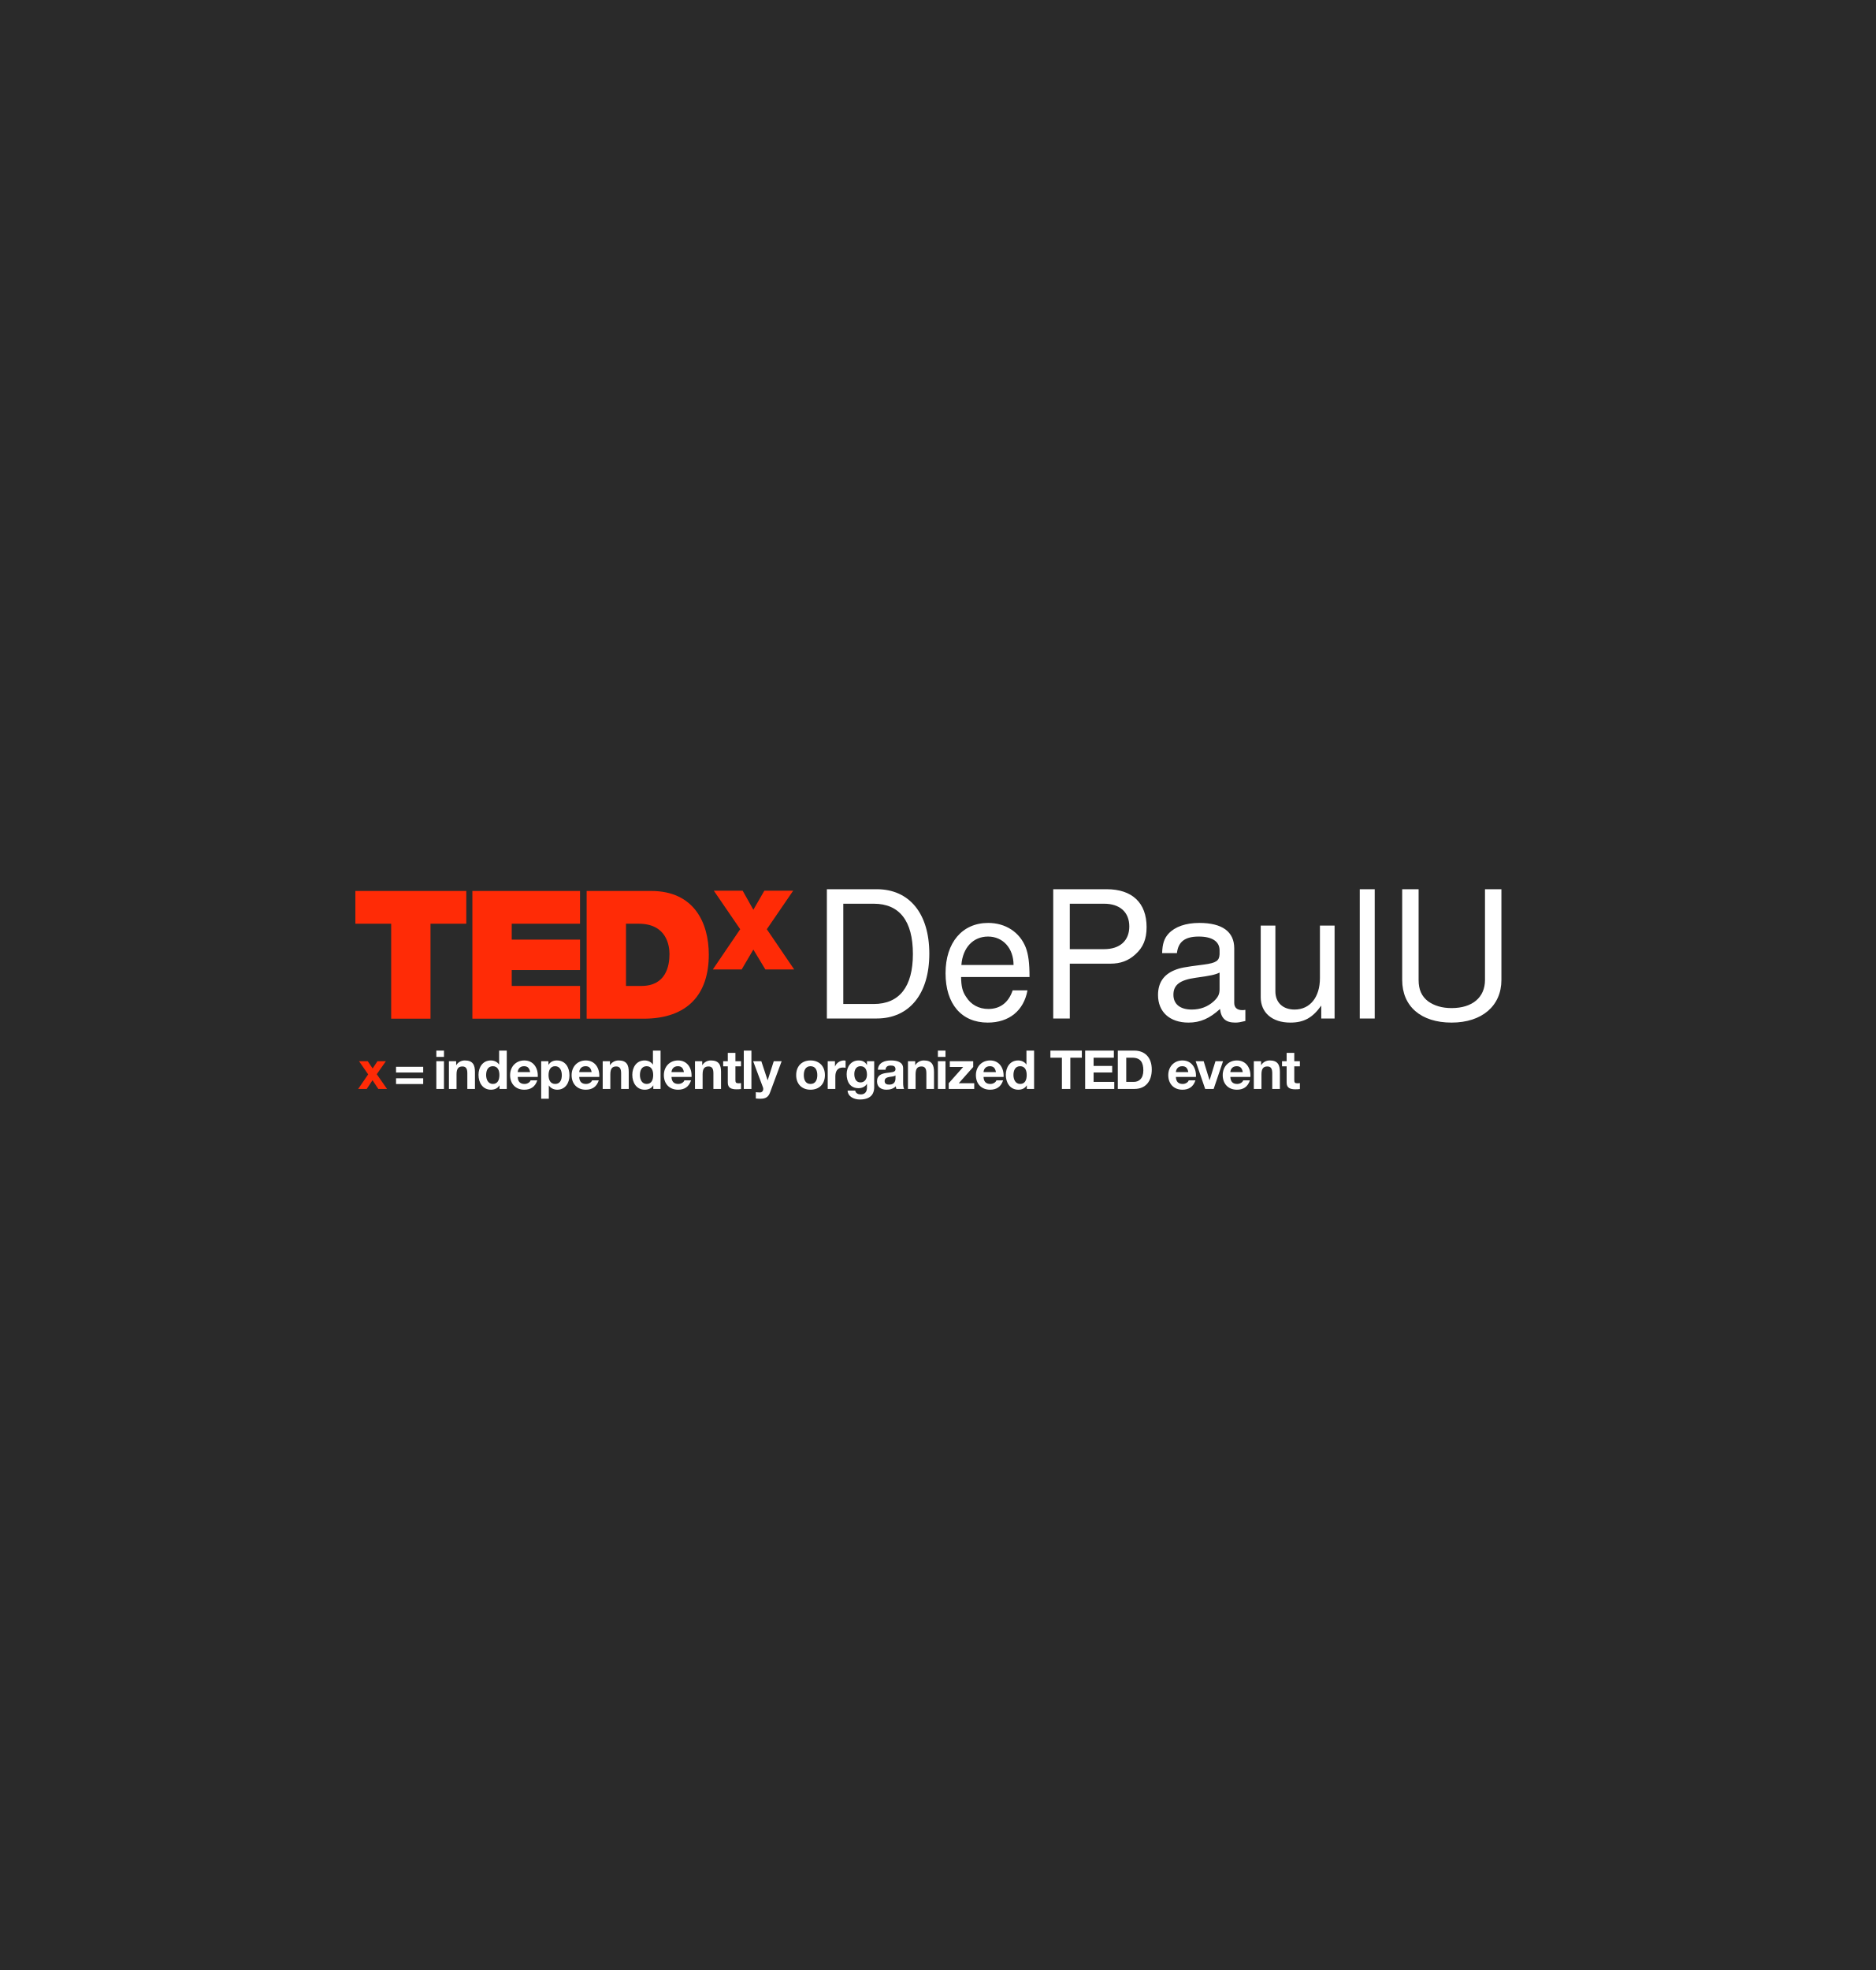
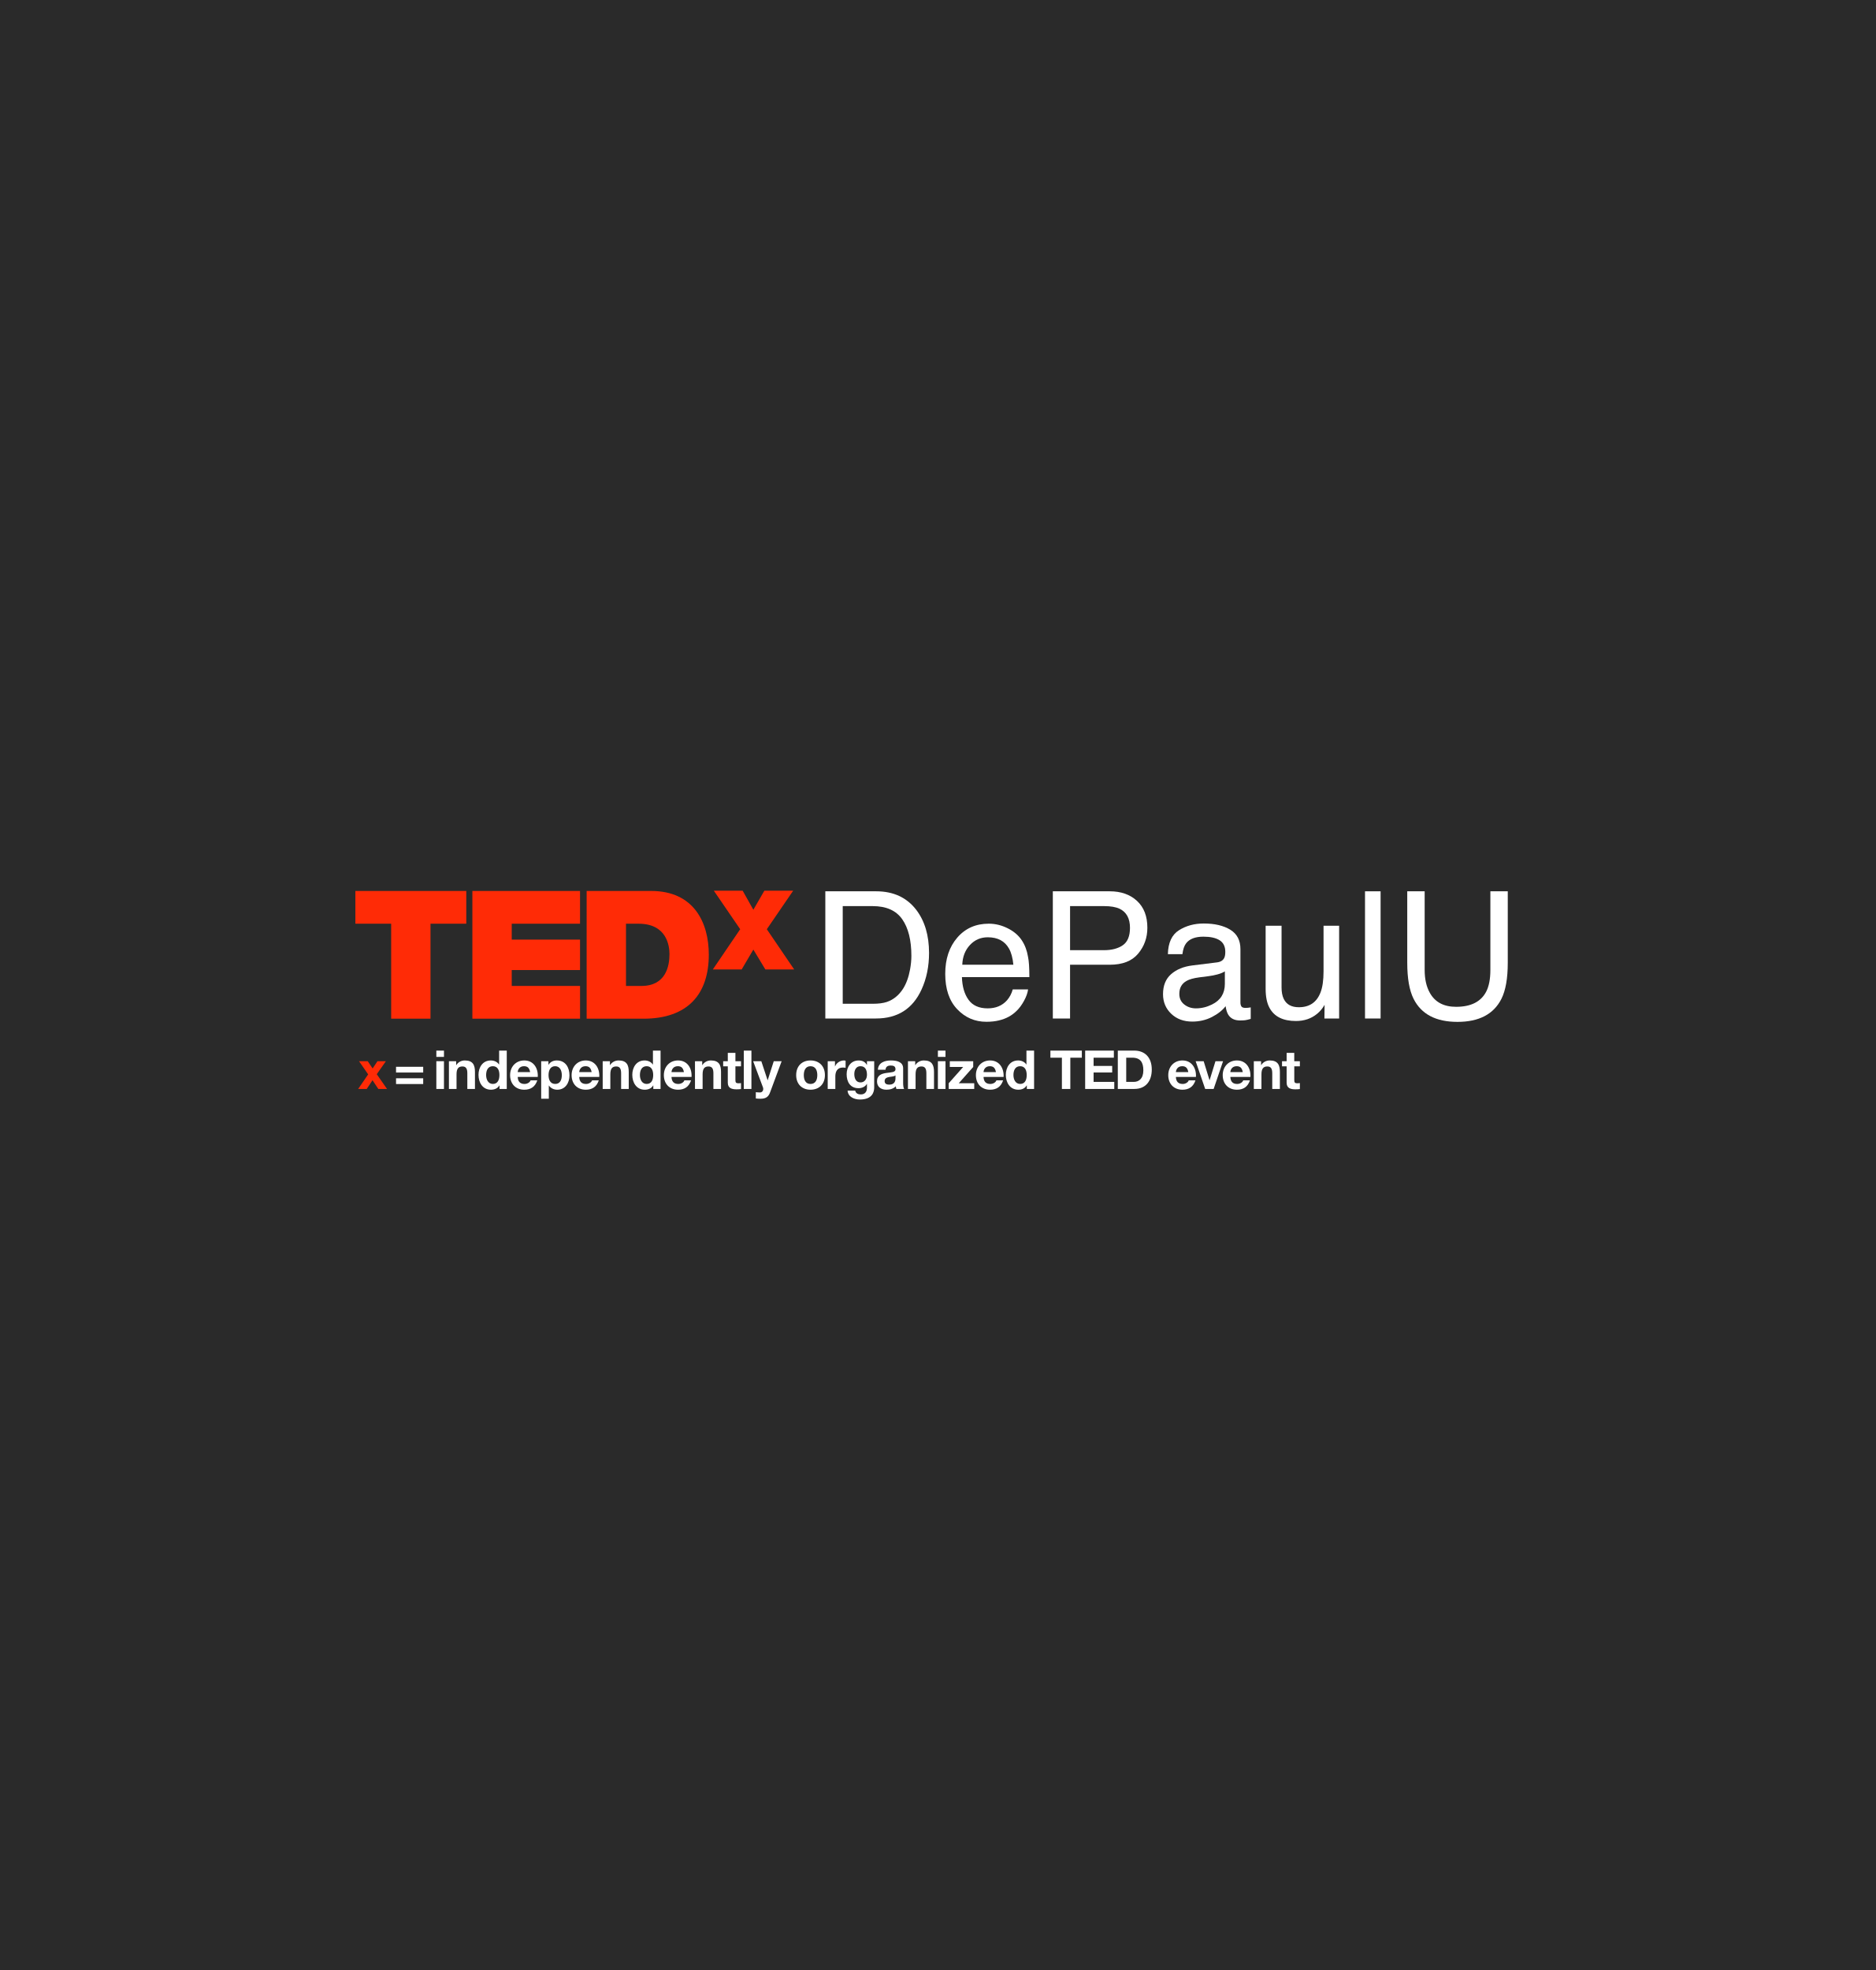
<svg xmlns="http://www.w3.org/2000/svg" version="1.1" id="Amperbranch" x="0px" y="0px" width="200px" height="210px" viewBox="0 0 200 210" enable-background="new 0 0 200 210" xml:space="preserve">
  <rect x="-9.667" y="-14.667" fill="#2A2A2A" width="219.334" height="239.334" />
  <path fill="#FF2B06" d="M39.251,114.527l-0.974-1.404h0.928l0.521,0.773l0.516-0.773h0.898l-0.973,1.385l1.094,1.574h-0.928  l-0.619-0.932l-0.618,0.932h-0.911L39.251,114.527z" />
  <path fill="#FFFFFF" d="M45.118,114.33h-2.895v-0.611h2.895V114.33z M45.118,115.557h-2.895v-0.613h2.895V115.557z" />
-   <path fill="#FFFFFF" d="M47.333,112.664h-0.813v-0.67h0.813V112.664z M46.519,113.123h0.813v2.959h-0.813V113.123z" />
+   <path fill="#FFFFFF" d="M47.333,112.664H46.52v-0.67h0.813V112.664z M46.519,113.123h0.813v2.959h-0.813V113.123z" />
  <path fill="#FFFFFF" d="M47.86,113.123h0.772v0.412h0.018c0.205-0.334,0.561-0.492,0.904-0.492c0.863,0,1.082,0.486,1.082,1.219  v1.82h-0.813v-1.672c0-0.486-0.143-0.727-0.521-0.727c-0.44,0-0.63,0.246-0.63,0.848v1.551H47.86V113.123z" />
-   <path fill="#FFFFFF" d="M53.253,115.705h-0.011c-0.191,0.32-0.523,0.457-0.9,0.457c-0.894,0-1.328-0.766-1.328-1.586  c0-0.795,0.441-1.533,1.312-1.533c0.351,0,0.693,0.148,0.882,0.439h-0.006h0.011v-1.488h0.814v4.088h-0.773V115.705z   M52.542,113.656c-0.531,0-0.715,0.457-0.715,0.943c0,0.465,0.213,0.949,0.715,0.949c0.539,0,0.7-0.467,0.7-0.955  C53.243,114.113,53.071,113.656,52.542,113.656z" />
-   <path fill="#FFFFFF" d="M55.195,114.801c0.022,0.516,0.275,0.748,0.728,0.748c0.327,0,0.59-0.199,0.641-0.383h0.717  c-0.229,0.699-0.717,0.996-1.387,0.996c-0.934,0-1.512-0.641-1.512-1.555c0-0.889,0.613-1.564,1.512-1.564  c1.008,0,1.495,0.848,1.438,1.758H55.195z M56.518,114.285c-0.074-0.414-0.253-0.629-0.649-0.629c-0.515,0-0.661,0.398-0.674,0.629  H56.518z" />
-   <path fill="#FFFFFF" d="M57.697,113.123h0.773v0.377h0.012c0.194-0.314,0.515-0.457,0.882-0.457c0.928,0,1.348,0.75,1.348,1.592  c0,0.791-0.438,1.527-1.303,1.527c-0.354,0-0.693-0.152-0.887-0.445H58.51v1.408h-0.813V113.123z M59.896,114.609  c0-0.469-0.188-0.953-0.71-0.953c-0.531,0-0.704,0.475-0.704,0.953c0,0.484,0.183,0.939,0.71,0.939  C59.724,115.549,59.896,115.094,59.896,114.609z" />
-   <path fill="#FFFFFF" d="M61.752,114.801c0.021,0.516,0.274,0.748,0.727,0.748c0.326,0,0.59-0.199,0.642-0.383h0.716  c-0.229,0.699-0.716,0.996-1.386,0.996c-0.933,0-1.511-0.641-1.511-1.555c0-0.889,0.611-1.564,1.511-1.564  c1.007,0,1.494,0.848,1.438,1.758H61.752z M63.074,114.285c-0.072-0.414-0.251-0.629-0.647-0.629c-0.515,0-0.662,0.398-0.674,0.629  H63.074z" />
-   <path fill="#FFFFFF" d="M64.254,113.123h0.773v0.412h0.017c0.208-0.334,0.562-0.492,0.905-0.492c0.864,0,1.082,0.486,1.082,1.219  v1.82h-0.812v-1.672c0-0.486-0.145-0.727-0.522-0.727c-0.44,0-0.628,0.246-0.628,0.848v1.551h-0.814V113.123z" />
-   <path fill="#FFFFFF" d="M69.65,115.705h-0.012c-0.189,0.32-0.521,0.457-0.901,0.457c-0.892,0-1.327-0.766-1.327-1.586  c0-0.795,0.44-1.533,1.312-1.533c0.348,0,0.693,0.148,0.881,0.439h-0.006h0.014v-1.488h0.812v4.088H69.65V115.705z M68.94,113.656  c-0.533,0-0.717,0.457-0.717,0.943c0,0.465,0.211,0.949,0.717,0.949c0.537,0,0.698-0.467,0.698-0.955  C69.638,114.113,69.464,113.656,68.94,113.656z" />
-   <path fill="#FFFFFF" d="M71.59,114.801c0.021,0.516,0.274,0.748,0.728,0.748c0.326,0,0.591-0.199,0.641-0.383h0.716  c-0.229,0.699-0.716,0.996-1.386,0.996c-0.933,0-1.513-0.641-1.513-1.555c0-0.889,0.613-1.564,1.513-1.564  c1.008,0,1.496,0.848,1.437,1.758H71.59z M72.913,114.285c-0.073-0.414-0.253-0.629-0.646-0.629c-0.517,0-0.666,0.398-0.677,0.629  H72.913z" />
-   <path fill="#FFFFFF" d="M74.093,113.123h0.771v0.412h0.018c0.207-0.334,0.563-0.492,0.906-0.492c0.864,0,1.082,0.486,1.082,1.219  v1.82h-0.813v-1.672c0-0.486-0.143-0.727-0.521-0.727c-0.44,0-0.629,0.246-0.629,0.848v1.551h-0.813V113.123z" />
-   <path fill="#FFFFFF" d="M78.404,113.123H79v0.543h-0.596v1.467c0,0.273,0.069,0.344,0.344,0.344c0.088,0,0.167-0.006,0.252-0.023  v0.637c-0.137,0.021-0.313,0.029-0.475,0.029c-0.497,0-0.933-0.115-0.933-0.705v-1.748h-0.493v-0.543h0.493v-0.889h0.812V113.123z" />
+   <path fill="#FFFFFF" d="M53.253,115.705h-0.011c-0.191,0.32-0.523,0.457-0.9,0.457c-0.894,0-1.328-0.766-1.328-1.586  c0-0.795,0.441-1.533,1.312-1.533c0.351,0,0.693,0.148,0.882,0.439h-0.006h0.011v-1.488h0.814v4.088h-0.773L53.253,115.705  L53.253,115.705z M52.542,113.656c-0.531,0-0.715,0.457-0.715,0.943c0,0.465,0.213,0.948,0.715,0.948c0.539,0,0.7-0.467,0.7-0.955  C53.243,114.113,53.071,113.656,52.542,113.656z" />
+   <path fill="#FFFFFF" d="M55.195,114.801c0.022,0.516,0.275,0.748,0.728,0.748c0.327,0,0.59-0.199,0.641-0.383h0.717  c-0.229,0.699-0.717,0.996-1.387,0.996c-0.934,0-1.512-0.641-1.512-1.555c0-0.89,0.613-1.564,1.512-1.564  c1.008,0,1.495,0.848,1.438,1.758H55.195z M56.518,114.285c-0.074-0.414-0.253-0.629-0.649-0.629c-0.515,0-0.661,0.398-0.674,0.629  H56.518z" />
+   <path fill="#FFFFFF" d="M57.697,113.123h0.773v0.377h0.012c0.194-0.314,0.515-0.457,0.882-0.457c0.928,0,1.348,0.75,1.348,1.592  c0,0.791-0.438,1.527-1.303,1.527c-0.354,0-0.693-0.152-0.887-0.445H58.51v1.408h-0.813V113.123z M59.896,114.609  c0-0.469-0.188-0.953-0.71-0.953c-0.531,0-0.704,0.475-0.704,0.953c0,0.483,0.183,0.938,0.71,0.938  C59.724,115.549,59.896,115.094,59.896,114.609z" />
+   <path fill="#FFFFFF" d="M61.752,114.801c0.021,0.516,0.274,0.748,0.727,0.748c0.326,0,0.59-0.199,0.642-0.383h0.716  c-0.229,0.699-0.716,0.996-1.386,0.996c-0.933,0-1.511-0.641-1.511-1.555c0-0.89,0.611-1.564,1.511-1.564  c1.007,0,1.494,0.848,1.438,1.758H61.752z M63.074,114.285c-0.072-0.414-0.251-0.629-0.647-0.629c-0.515,0-0.662,0.398-0.674,0.629  H63.074z" />
+   <path fill="#FFFFFF" d="M64.254,113.123h0.773v0.412h0.017c0.208-0.334,0.562-0.492,0.905-0.492c0.864,0,1.082,0.486,1.082,1.219  v1.82h-0.812v-1.672c0-0.486-0.145-0.727-0.522-0.727c-0.44,0-0.628,0.246-0.628,0.848v1.551h-0.814L64.254,113.123L64.254,113.123z  " />
+   <path fill="#FFFFFF" d="M69.65,115.705h-0.012c-0.189,0.32-0.521,0.457-0.901,0.457c-0.892,0-1.327-0.766-1.327-1.586  c0-0.795,0.44-1.533,1.312-1.533c0.348,0,0.693,0.148,0.881,0.439h-0.006h0.014v-1.488h0.812v4.088H69.65V115.705z M68.94,113.656  c-0.533,0-0.717,0.457-0.717,0.943c0,0.465,0.211,0.948,0.717,0.948c0.537,0,0.698-0.467,0.698-0.955  C69.638,114.113,69.464,113.656,68.94,113.656z" />
+   <path fill="#FFFFFF" d="M71.59,114.801c0.021,0.516,0.274,0.748,0.728,0.748c0.326,0,0.591-0.199,0.641-0.383h0.716  c-0.229,0.699-0.716,0.996-1.386,0.996c-0.933,0-1.513-0.641-1.513-1.555c0-0.89,0.613-1.564,1.513-1.564  c1.008,0,1.496,0.848,1.437,1.758H71.59z M72.913,114.285c-0.073-0.414-0.253-0.629-0.646-0.629c-0.517,0-0.666,0.398-0.677,0.629  H72.913z" />
+   <path fill="#FFFFFF" d="M74.093,113.123h0.771v0.412h0.018c0.207-0.334,0.563-0.492,0.906-0.492c0.864,0,1.082,0.486,1.082,1.219  v1.82h-0.813v-1.672c0-0.486-0.143-0.727-0.521-0.727c-0.44,0-0.629,0.246-0.629,0.848v1.551h-0.813L74.093,113.123L74.093,113.123z  " />
+   <path fill="#FFFFFF" d="M78.404,113.123H79v0.543h-0.596v1.467c0,0.273,0.069,0.344,0.344,0.344c0.088,0,0.167-0.006,0.252-0.022  v0.637c-0.137,0.021-0.313,0.029-0.475,0.029c-0.497,0-0.933-0.115-0.933-0.705v-1.748h-0.493v-0.543h0.493v-0.89h0.812V113.123z" />
  <path fill="#FFFFFF" d="M79.298,111.994h0.812v4.088h-0.812V111.994z" />
  <path fill="#FFFFFF" d="M82.097,116.455c-0.175,0.475-0.457,0.67-1.02,0.67c-0.164,0-0.332-0.012-0.497-0.027v-0.672  c0.155,0.012,0.316,0.035,0.476,0.029c0.281-0.029,0.372-0.32,0.281-0.555l-1.043-2.777h0.871l0.67,2.027h0.01l0.648-2.027h0.841  L82.097,116.455z" />
-   <path fill="#FFFFFF" d="M86.41,113.043c0.935,0,1.536,0.617,1.536,1.564c0,0.938-0.602,1.555-1.536,1.555  c-0.928,0-1.528-0.617-1.528-1.555C84.881,113.66,85.482,113.043,86.41,113.043z M86.41,115.549c0.558,0,0.724-0.475,0.724-0.941  c0-0.477-0.166-0.951-0.724-0.951c-0.548,0-0.715,0.475-0.715,0.951C85.695,115.074,85.862,115.549,86.41,115.549z" />
+   <path fill="#FFFFFF" d="M86.41,113.043c0.935,0,1.536,0.617,1.536,1.564c0,0.938-0.602,1.555-1.536,1.555  c-0.928,0-1.528-0.617-1.528-1.555C84.881,113.66,85.482,113.043,86.41,113.043z M86.41,115.549c0.558,0,0.724-0.475,0.724-0.941  c0-0.477-0.166-0.95-0.724-0.95c-0.548,0-0.715,0.475-0.715,0.95C85.695,115.074,85.862,115.549,86.41,115.549z" />
  <path fill="#FFFFFF" d="M88.244,113.123h0.773v0.549h0.011c0.148-0.373,0.549-0.629,0.943-0.629c0.058,0,0.128,0.012,0.18,0.027  v0.756c-0.074-0.016-0.196-0.027-0.293-0.027c-0.596,0-0.801,0.43-0.801,0.951v1.332h-0.813V113.123z" />
-   <path fill="#FFFFFF" d="M93.202,115.895c0,0.486-0.171,1.311-1.534,1.311c-0.583,0-1.265-0.275-1.305-0.951h0.808  c0.073,0.305,0.32,0.408,0.606,0.408c0.451,0,0.658-0.309,0.652-0.732v-0.391h-0.01c-0.18,0.311-0.533,0.459-0.89,0.459  c-0.886,0-1.267-0.676-1.267-1.49c0-0.768,0.442-1.465,1.272-1.465c0.391,0,0.688,0.131,0.884,0.475h0.01v-0.395h0.772V115.895z   M92.429,114.566c0-0.482-0.165-0.91-0.692-0.91c-0.459,0-0.658,0.398-0.658,0.84c0,0.424,0.16,0.889,0.658,0.889  C92.2,115.385,92.429,114.99,92.429,114.566z" />
-   <path fill="#FFFFFF" d="M93.592,114.033c0.046-0.764,0.728-0.99,1.392-0.99c0.591,0,1.301,0.131,1.301,0.842v1.541  c0,0.268,0.028,0.537,0.104,0.656h-0.826c-0.029-0.09-0.052-0.188-0.058-0.285c-0.258,0.27-0.637,0.365-0.996,0.365  c-0.562,0-1.008-0.279-1.008-0.887c0-0.668,0.503-0.83,1.008-0.9c0.498-0.072,0.962-0.055,0.962-0.389c0-0.348-0.24-0.4-0.526-0.4  c-0.311,0-0.511,0.127-0.538,0.447H93.592z M95.47,114.635c-0.137,0.121-0.423,0.127-0.676,0.17  c-0.252,0.053-0.481,0.139-0.481,0.436c0,0.305,0.235,0.379,0.5,0.379c0.635,0,0.657-0.504,0.657-0.68V114.635z" />
+   <path fill="#FFFFFF" d="M93.202,115.895c0,0.486-0.171,1.312-1.534,1.312c-0.583,0-1.265-0.274-1.305-0.951h0.808  c0.073,0.306,0.32,0.408,0.606,0.408c0.451,0,0.658-0.31,0.652-0.731v-0.392h-0.01c-0.18,0.312-0.533,0.459-0.89,0.459  c-0.886,0-1.267-0.676-1.267-1.49c0-0.768,0.442-1.465,1.272-1.465c0.391,0,0.688,0.131,0.884,0.476h0.01v-0.396H93.2v2.771H93.202z   M92.429,114.566c0-0.482-0.165-0.91-0.692-0.91c-0.459,0-0.658,0.398-0.658,0.84c0,0.424,0.16,0.889,0.658,0.889  C92.2,115.385,92.429,114.99,92.429,114.566z" />
+   <path fill="#FFFFFF" d="M93.592,114.033c0.046-0.764,0.728-0.99,1.392-0.99c0.591,0,1.301,0.131,1.301,0.842v1.541  c0,0.268,0.028,0.537,0.104,0.656h-0.826c-0.029-0.09-0.052-0.188-0.058-0.285c-0.258,0.27-0.637,0.365-0.996,0.365  c-0.562,0-1.008-0.279-1.008-0.887c0-0.668,0.503-0.83,1.008-0.9c0.498-0.072,0.962-0.055,0.962-0.389c0-0.348-0.24-0.4-0.526-0.4  c-0.311,0-0.511,0.127-0.538,0.447H93.592z M95.47,114.635c-0.137,0.121-0.423,0.127-0.676,0.17  c-0.252,0.053-0.481,0.139-0.481,0.437c0,0.305,0.235,0.379,0.5,0.379c0.635,0,0.657-0.504,0.657-0.681V114.635z" />
  <path fill="#FFFFFF" d="M96.799,113.123h0.773v0.412h0.016c0.208-0.334,0.562-0.492,0.907-0.492c0.864,0,1.081,0.486,1.081,1.219  v1.82h-0.814v-1.672c0-0.486-0.141-0.727-0.52-0.727c-0.441,0-0.63,0.246-0.63,0.848v1.551h-0.813V113.123z" />
  <path fill="#FFFFFF" d="M100.801,112.664h-0.81v-0.67h0.81V112.664z M99.991,113.123h0.81v2.959h-0.81V113.123z" />
-   <path fill="#FFFFFF" d="M101.145,115.471l1.541-1.734h-1.426v-0.613h2.496v0.613l-1.539,1.734h1.648v0.611h-2.721V115.471z" />
-   <path fill="#FFFFFF" d="M104.857,114.801c0.021,0.516,0.275,0.748,0.727,0.748c0.328,0,0.59-0.199,0.643-0.383h0.715  c-0.232,0.699-0.715,0.996-1.385,0.996c-0.936,0-1.514-0.641-1.514-1.555c0-0.889,0.613-1.564,1.514-1.564  c1.006,0,1.492,0.848,1.436,1.758H104.857z M106.178,114.285c-0.072-0.414-0.252-0.629-0.646-0.629  c-0.516,0-0.664,0.398-0.674,0.629H106.178z" />
-   <path fill="#FFFFFF" d="M109.473,115.705h-0.014c-0.188,0.32-0.52,0.457-0.896,0.457c-0.893,0-1.33-0.766-1.33-1.586  c0-0.795,0.441-1.533,1.312-1.533c0.348,0,0.691,0.148,0.883,0.439h-0.008h0.012v-1.488h0.814v4.088h-0.773V115.705z   M108.762,113.656c-0.533,0-0.717,0.457-0.717,0.943c0,0.465,0.213,0.949,0.717,0.949c0.541,0,0.697-0.467,0.697-0.955  C109.459,114.113,109.289,113.656,108.762,113.656z" />
+   <path fill="#FFFFFF" d="M101.145,115.471l1.541-1.734h-1.426v-0.612h2.496v0.612l-1.539,1.734h1.648v0.611h-2.721V115.471  L101.145,115.471z" />
+   <path fill="#FFFFFF" d="M104.857,114.801c0.021,0.516,0.274,0.748,0.727,0.748c0.328,0,0.59-0.199,0.643-0.383h0.715  c-0.231,0.699-0.715,0.996-1.385,0.996c-0.936,0-1.514-0.641-1.514-1.555c0-0.89,0.613-1.564,1.514-1.564  c1.006,0,1.492,0.848,1.437,1.758H104.857z M106.178,114.285c-0.072-0.414-0.252-0.629-0.646-0.629  c-0.517,0-0.664,0.398-0.675,0.629H106.178z" />
+   <path fill="#FFFFFF" d="M109.473,115.705h-0.014c-0.188,0.32-0.52,0.457-0.896,0.457c-0.893,0-1.33-0.766-1.33-1.586  c0-0.795,0.441-1.533,1.312-1.533c0.348,0,0.691,0.148,0.883,0.439h-0.008h0.012v-1.488h0.814v4.088h-0.773V115.705z   M108.762,113.656c-0.533,0-0.717,0.457-0.717,0.943c0,0.465,0.213,0.948,0.717,0.948c0.541,0,0.697-0.467,0.697-0.955  C109.459,114.113,109.289,113.656,108.762,113.656z" />
  <path fill="#FFFFFF" d="M113.211,112.75h-1.225v-0.756h3.35v0.756h-1.227v3.332h-0.898V112.75z" />
-   <path fill="#FFFFFF" d="M115.691,111.994h3.059v0.756h-2.16v0.877h1.982v0.699h-1.982v1.002h2.205v0.754h-3.104V111.994z" />
-   <path fill="#FFFFFF" d="M119.172,111.994h1.764c1.061,0,1.857,0.666,1.857,2.021c0,1.186-0.609,2.066-1.857,2.066h-1.764V111.994z   M120.072,115.328h0.801c0.523,0,1.021-0.322,1.021-1.227c0-0.826-0.289-1.352-1.182-1.352h-0.641V115.328z" />
-   <path fill="#FFFFFF" d="M125.363,114.801c0.023,0.516,0.273,0.748,0.729,0.748c0.324,0,0.588-0.199,0.639-0.383h0.717  c-0.229,0.699-0.717,0.996-1.385,0.996c-0.934,0-1.512-0.641-1.512-1.555c0-0.889,0.613-1.564,1.512-1.564  c1.008,0,1.496,0.848,1.438,1.758H125.363z M126.686,114.285c-0.072-0.414-0.252-0.629-0.648-0.629  c-0.512,0-0.662,0.398-0.674,0.629H126.686z" />
-   <path fill="#FFFFFF" d="M129.389,116.082h-0.902l-1.016-2.959h0.854l0.623,2.02h0.012l0.623-2.02h0.809L129.389,116.082z" />
-   <path fill="#FFFFFF" d="M131.17,114.801c0.023,0.516,0.275,0.748,0.727,0.748c0.328,0,0.59-0.199,0.643-0.383h0.715  c-0.23,0.699-0.715,0.996-1.385,0.996c-0.934,0-1.514-0.641-1.514-1.555c0-0.889,0.613-1.564,1.514-1.564  c1.008,0,1.496,0.848,1.438,1.758H131.17z M132.494,114.285c-0.076-0.414-0.252-0.629-0.648-0.629c-0.516,0-0.664,0.398-0.676,0.629  H132.494z" />
-   <path fill="#FFFFFF" d="M133.672,113.123h0.775v0.412h0.016c0.207-0.334,0.561-0.492,0.904-0.492c0.865,0,1.084,0.486,1.084,1.219  v1.82h-0.814v-1.672c0-0.486-0.143-0.727-0.521-0.727c-0.439,0-0.629,0.246-0.629,0.848v1.551h-0.814V113.123z" />
-   <path fill="#FFFFFF" d="M137.986,113.123h0.596v0.543h-0.596v1.467c0,0.273,0.068,0.344,0.344,0.344  c0.084,0,0.164-0.006,0.252-0.023v0.637c-0.139,0.021-0.316,0.029-0.477,0.029c-0.5,0-0.934-0.115-0.934-0.705v-1.748h-0.492v-0.543  h0.492v-0.889h0.814V113.123z" />
+   <path fill="#FFFFFF" d="M115.691,111.994h3.059v0.756h-2.16v0.877h1.982v0.699h-1.982v1.002h2.205v0.754h-3.104V111.994  L115.691,111.994z" />
+   <path fill="#FFFFFF" d="M119.172,111.994h1.764c1.062,0,1.857,0.666,1.857,2.021c0,1.186-0.609,2.065-1.857,2.065h-1.764V111.994z   M120.072,115.328h0.801c0.523,0,1.021-0.322,1.021-1.227c0-0.826-0.289-1.353-1.183-1.353h-0.642v2.579H120.072z" />
+   <path fill="#FFFFFF" d="M125.363,114.801c0.023,0.516,0.273,0.748,0.729,0.748c0.324,0,0.588-0.199,0.639-0.383h0.718  c-0.229,0.699-0.718,0.996-1.386,0.996c-0.934,0-1.512-0.641-1.512-1.555c0-0.89,0.613-1.564,1.512-1.564  c1.008,0,1.496,0.848,1.438,1.758H125.363z M126.686,114.285c-0.072-0.414-0.252-0.629-0.647-0.629  c-0.513,0-0.662,0.398-0.675,0.629H126.686z" />
+   <path fill="#FFFFFF" d="M129.389,116.082h-0.902l-1.016-2.959h0.854l0.623,2.02h0.012l0.623-2.02h0.81L129.389,116.082z" />
+   <path fill="#FFFFFF" d="M131.17,114.801c0.023,0.516,0.275,0.748,0.727,0.748c0.328,0,0.59-0.199,0.644-0.383h0.715  c-0.229,0.699-0.715,0.996-1.385,0.996c-0.935,0-1.515-0.641-1.515-1.555c0-0.89,0.613-1.564,1.515-1.564  c1.008,0,1.496,0.848,1.438,1.758H131.17z M132.494,114.285c-0.076-0.414-0.252-0.629-0.648-0.629c-0.516,0-0.664,0.398-0.676,0.629  H132.494z" />
+   <path fill="#FFFFFF" d="M133.672,113.123h0.775v0.412h0.016c0.207-0.334,0.561-0.492,0.904-0.492c0.865,0,1.084,0.486,1.084,1.219  v1.82h-0.814v-1.672c0-0.486-0.143-0.727-0.521-0.727c-0.438,0-0.63,0.246-0.63,0.848v1.551h-0.813L133.672,113.123L133.672,113.123  z" />
+   <path fill="#FFFFFF" d="M137.986,113.123h0.596v0.543h-0.596v1.467c0,0.273,0.068,0.344,0.344,0.344  c0.084,0,0.164-0.006,0.252-0.022v0.637c-0.139,0.021-0.316,0.029-0.477,0.029c-0.5,0-0.935-0.115-0.935-0.705v-1.748h-0.491v-0.543  h0.491v-0.89h0.813v0.889H137.986z" />
  <g>
    <g>
-       <path fill="#FF2B06" d="M41.703,98.466h-3.815v-3.49h11.824v3.49h-3.816v10.125h-4.192V98.466z" />
+       <path fill="#FF2B06" d="M41.703,98.466h-3.815v-3.49h11.824v3.49h-3.816v10.125h-4.192L41.703,98.466L41.703,98.466z" />
      <path fill="#FF2B06" d="M50.361,94.976h11.477v3.49h-7.282v1.695h7.282v3.244h-7.282v1.695h7.284v3.491H50.361V94.976z" />
-       <path fill="#FF2B06" d="M62.543,94.976h6.883c4.539,0,6.141,3.355,6.141,6.788c0,4.177-2.211,6.828-6.959,6.828h-6.064V94.976z     M66.738,105.101h1.64c2.615,0,2.996-2.117,2.996-3.396c0-0.856-0.268-3.239-3.301-3.239h-1.335V105.101z" />
+       <path fill="#FF2B06" d="M62.543,94.976h6.883c4.539,0,6.141,3.355,6.141,6.788c0,4.177-2.211,6.828-6.959,6.828h-6.064    L62.543,94.976L62.543,94.976z M66.738,105.101h1.64c2.615,0,2.996-2.117,2.996-3.396c0-0.856-0.268-3.239-3.301-3.239h-1.335    V105.101z" />
    </g>
    <g>
      <g>
        <path fill="#FF2B06" d="M81.596,103.344l-1.28-2.122l-1.246,2.122h-3.075l2.918-4.29l-2.81-4.105h3.074l1.139,2.029l1.173-2.029     h3.072l-2.809,4.105l2.918,4.29H81.596z" />
      </g>
    </g>
  </g>
-   <text transform="matrix(1 0 0 1 86.4668 108.5703)" fill="#FFFFFF" font-family="'Helvetica'" font-size="18.902">DePaulU</text>
+   <g enable-background="new    ">
+     <path fill="#FFFFFF" d="M87.99,95.012h5.419c1.84,0,3.267,0.662,4.281,1.984c0.905,1.194,1.357,2.723,1.357,4.588   c0,1.439-0.268,2.74-0.802,3.903c-0.941,2.056-2.559,3.083-4.854,3.083H87.99V95.012z M93.049,107.001   c0.607,0,1.107-0.064,1.498-0.193c0.698-0.24,1.269-0.701,1.714-1.385c0.355-0.548,0.611-1.249,0.767-2.104   c0.09-0.511,0.136-0.984,0.136-1.421c0-1.68-0.327-2.984-0.979-3.913c-0.653-0.93-1.704-1.395-3.154-1.395h-3.186v10.411H93.049z" />
+     <path fill="#FFFFFF" d="M107.441,98.958c0.654,0.329,1.152,0.755,1.495,1.278c0.33,0.498,0.55,1.079,0.66,1.744   c0.099,0.455,0.147,1.182,0.147,2.178h-7.19c0.03,1.006,0.266,1.812,0.705,2.421c0.44,0.607,1.12,0.911,2.042,0.911   c0.861,0,1.548-0.287,2.061-0.862c0.287-0.333,0.49-0.72,0.61-1.159h1.634c-0.043,0.363-0.187,0.768-0.43,1.214   c-0.242,0.446-0.514,0.811-0.812,1.094c-0.502,0.492-1.121,0.824-1.859,0.997c-0.398,0.099-0.847,0.147-1.348,0.147   c-1.223,0-2.259-0.447-3.109-1.343c-0.85-0.896-1.274-2.148-1.274-3.761c0-1.588,0.429-2.877,1.284-3.867   c0.855-0.991,1.975-1.486,3.357-1.486C106.111,98.464,106.787,98.629,107.441,98.958z M108.036,102.839   c-0.067-0.72-0.223-1.295-0.467-1.726c-0.452-0.8-1.205-1.2-2.261-1.2c-0.756,0-1.391,0.275-1.903,0.826s-0.784,1.25-0.814,2.1   H108.036z" />
+     <path fill="#FFFFFF" d="M112.245,95.012h6.067c1.199,0,2.168,0.341,2.904,1.021c0.738,0.68,1.107,1.635,1.107,2.865   c0,1.059-0.33,1.98-0.988,2.765s-1.664,1.177-3.021,1.177h-4.233v5.731h-1.837V95.012z M119.369,96.876   c-0.403-0.19-0.956-0.286-1.658-0.286h-3.629v4.698h3.629c0.818,0,1.482-0.175,1.992-0.526c0.51-0.351,0.766-0.969,0.766-1.854   C120.469,97.91,120.102,97.233,119.369,96.876z" />
+     <path fill="#FFFFFF" d="M129.754,102.588c0.381-0.049,0.637-0.209,0.766-0.479c0.074-0.148,0.111-0.361,0.111-0.64   c0-0.568-0.201-0.98-0.604-1.237c-0.402-0.256-0.979-0.384-1.728-0.384c-0.866,0-1.479,0.234-1.843,0.705   c-0.202,0.26-0.334,0.646-0.396,1.159h-1.55c0.029-1.222,0.425-2.072,1.184-2.55c0.76-0.479,1.64-0.718,2.641-0.718   c1.162,0,2.105,0.222,2.831,0.665c0.719,0.442,1.079,1.132,1.079,2.067v5.694c0,0.173,0.035,0.312,0.105,0.416   s0.22,0.156,0.447,0.156c0.074,0,0.157-0.005,0.25-0.014c0.092-0.01,0.189-0.023,0.295-0.042v1.228   c-0.258,0.074-0.455,0.12-0.591,0.139s-0.319,0.027-0.554,0.027c-0.572,0-0.987-0.203-1.246-0.608   c-0.135-0.216-0.23-0.521-0.286-0.914c-0.339,0.443-0.825,0.828-1.458,1.153c-0.634,0.326-1.332,0.489-2.096,0.489   c-0.916,0-1.666-0.278-2.247-0.834s-0.872-1.252-0.872-2.088c0-0.916,0.286-1.625,0.858-2.129s1.323-0.814,2.252-0.932   L129.754,102.588z M126.256,107.076c0.35,0.276,0.766,0.414,1.246,0.414c0.584,0,1.15-0.135,1.697-0.405   c0.924-0.448,1.385-1.183,1.385-2.202v-1.336c-0.203,0.129-0.463,0.237-0.783,0.323c-0.318,0.087-0.633,0.148-0.939,0.186   l-1.004,0.129c-0.602,0.08-1.055,0.206-1.357,0.378c-0.514,0.288-0.771,0.749-0.771,1.381   C125.729,106.422,125.904,106.8,126.256,107.076z" />
+     <path fill="#FFFFFF" d="M136.629,98.686v6.562c0,0.504,0.078,0.917,0.234,1.236c0.287,0.591,0.824,0.886,1.609,0.886   c1.126,0,1.894-0.517,2.301-1.55c0.222-0.554,0.333-1.314,0.333-2.28v-4.854h1.661v9.885h-1.569l0.019-1.458   c-0.212,0.375-0.475,0.692-0.788,0.95c-0.622,0.517-1.377,0.775-2.265,0.775c-1.383,0-2.324-0.471-2.825-1.412   c-0.271-0.504-0.407-1.178-0.407-2.021v-6.719H136.629z" />
+     <path fill="#FFFFFF" d="M145.527,95.012h1.661v13.559h-1.661V95.012z" />
+     <path fill="#FFFFFF" d="M151.886,95.012v8.381c0,0.984,0.187,1.803,0.559,2.455c0.552,0.984,1.482,1.477,2.791,1.477   c1.569,0,2.636-0.532,3.2-1.597c0.304-0.578,0.456-1.356,0.456-2.335v-8.381h1.854v7.614c0,1.668-0.225,2.951-0.676,3.85   c-0.827,1.637-2.39,2.455-4.687,2.455s-3.855-0.818-4.677-2.455c-0.451-0.898-0.676-2.182-0.676-3.85v-7.614H151.886z" />
+   </g>
</svg>
